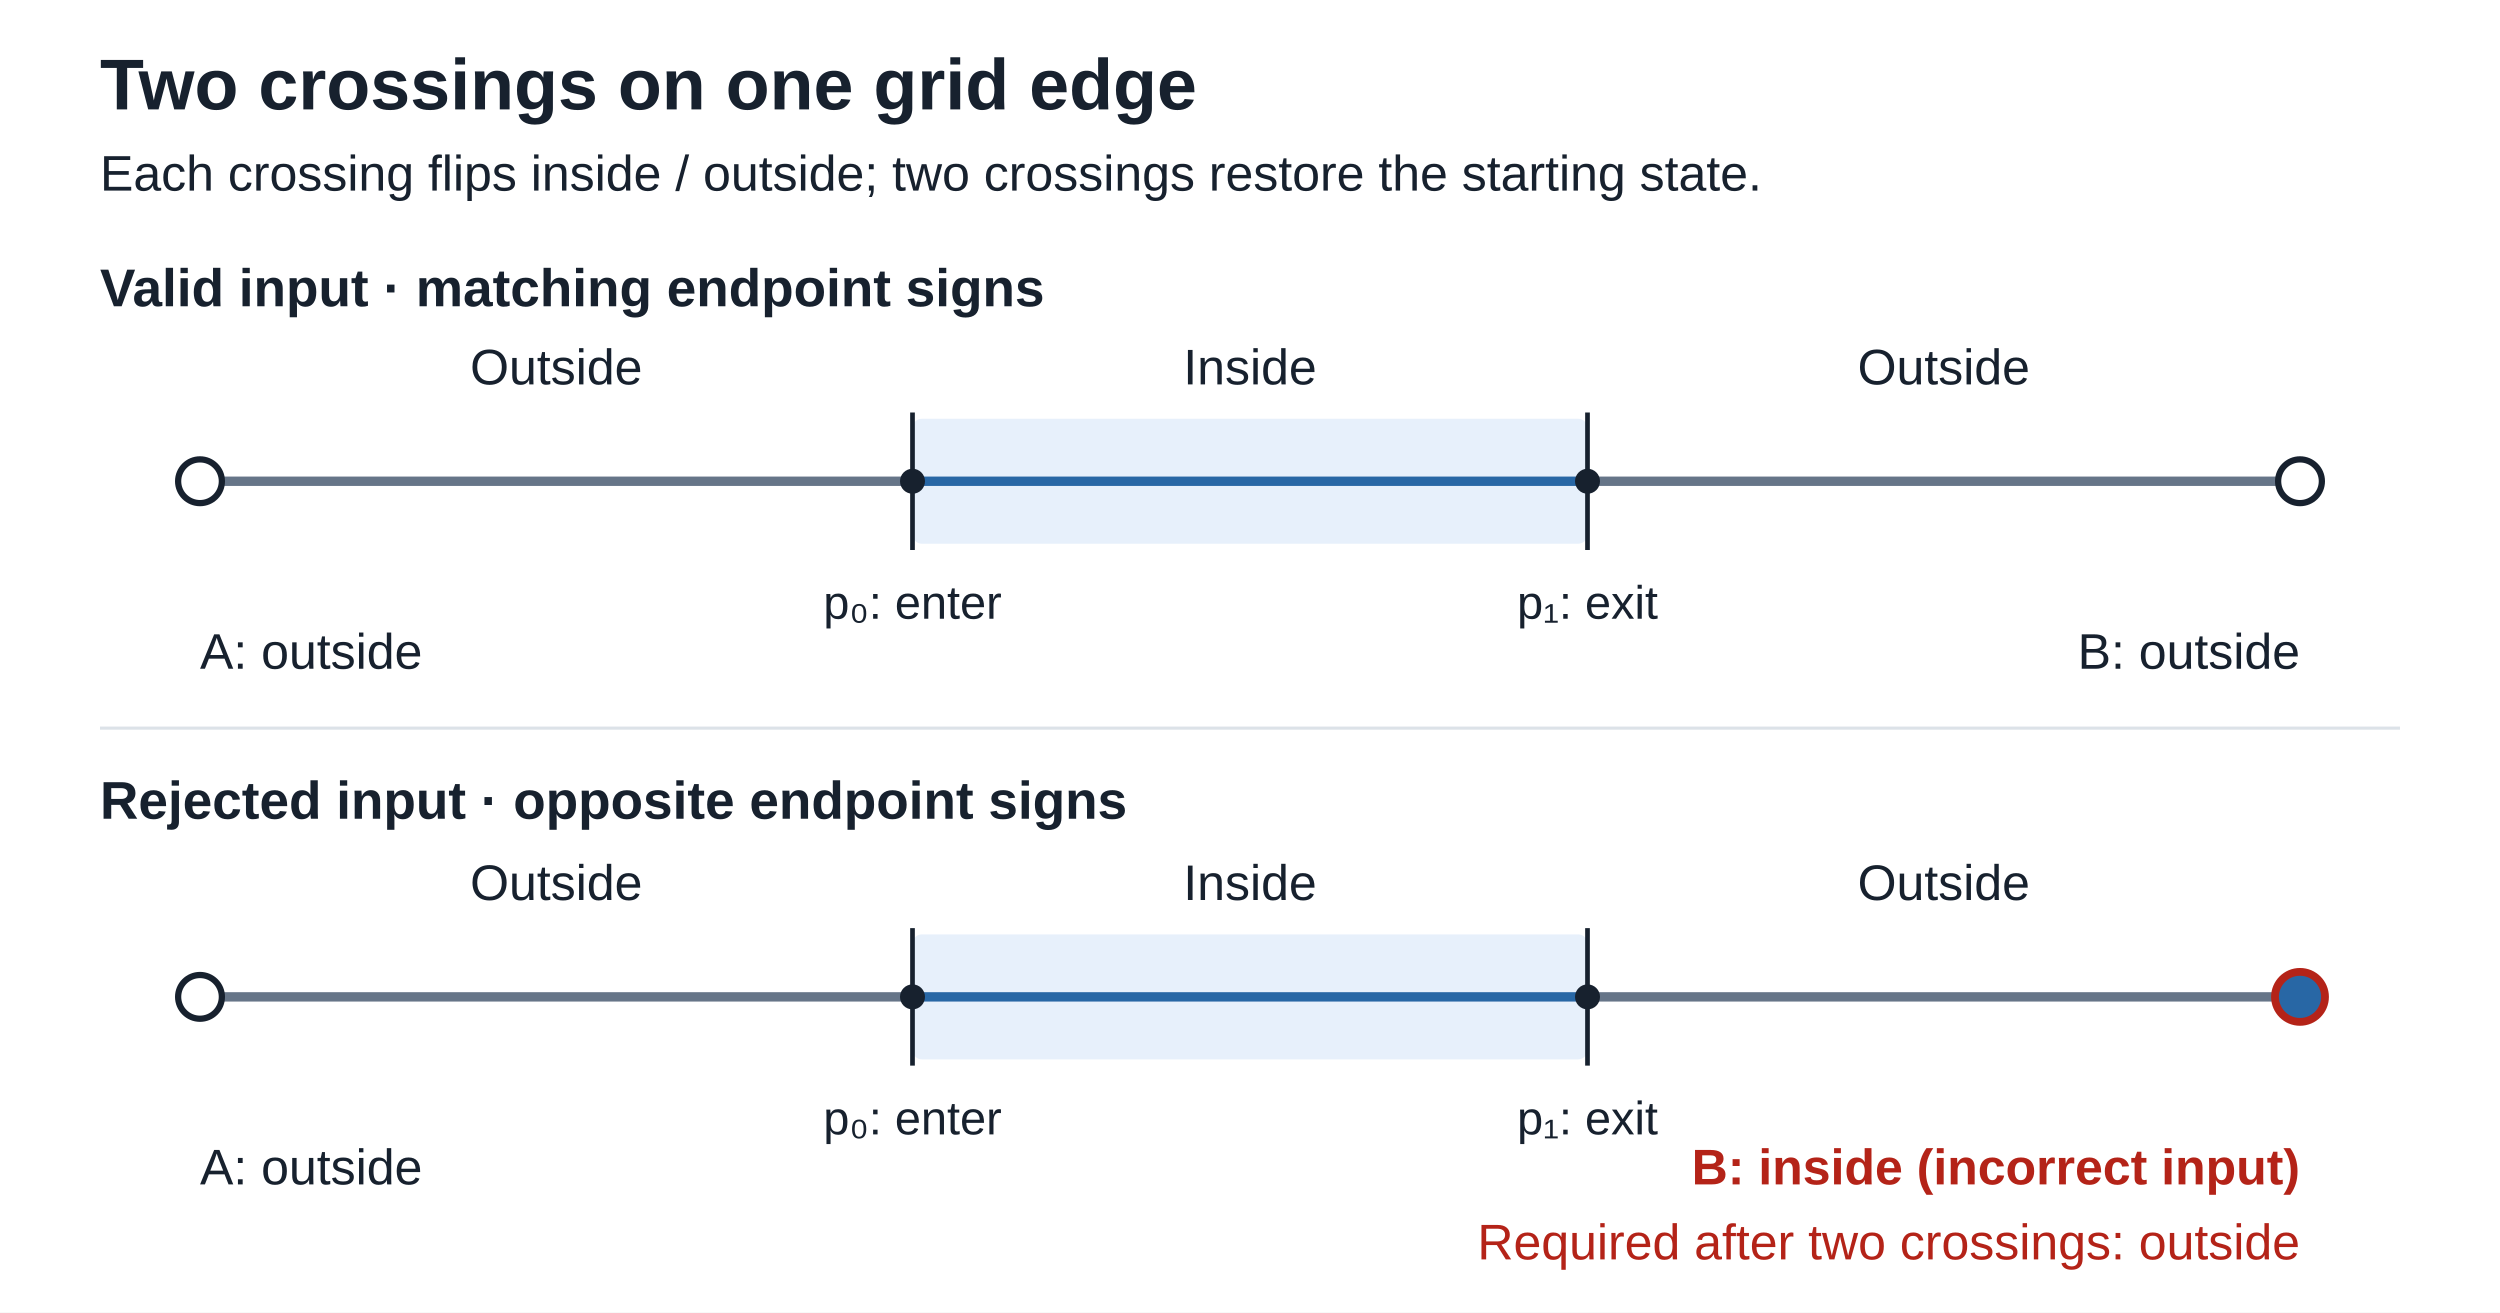
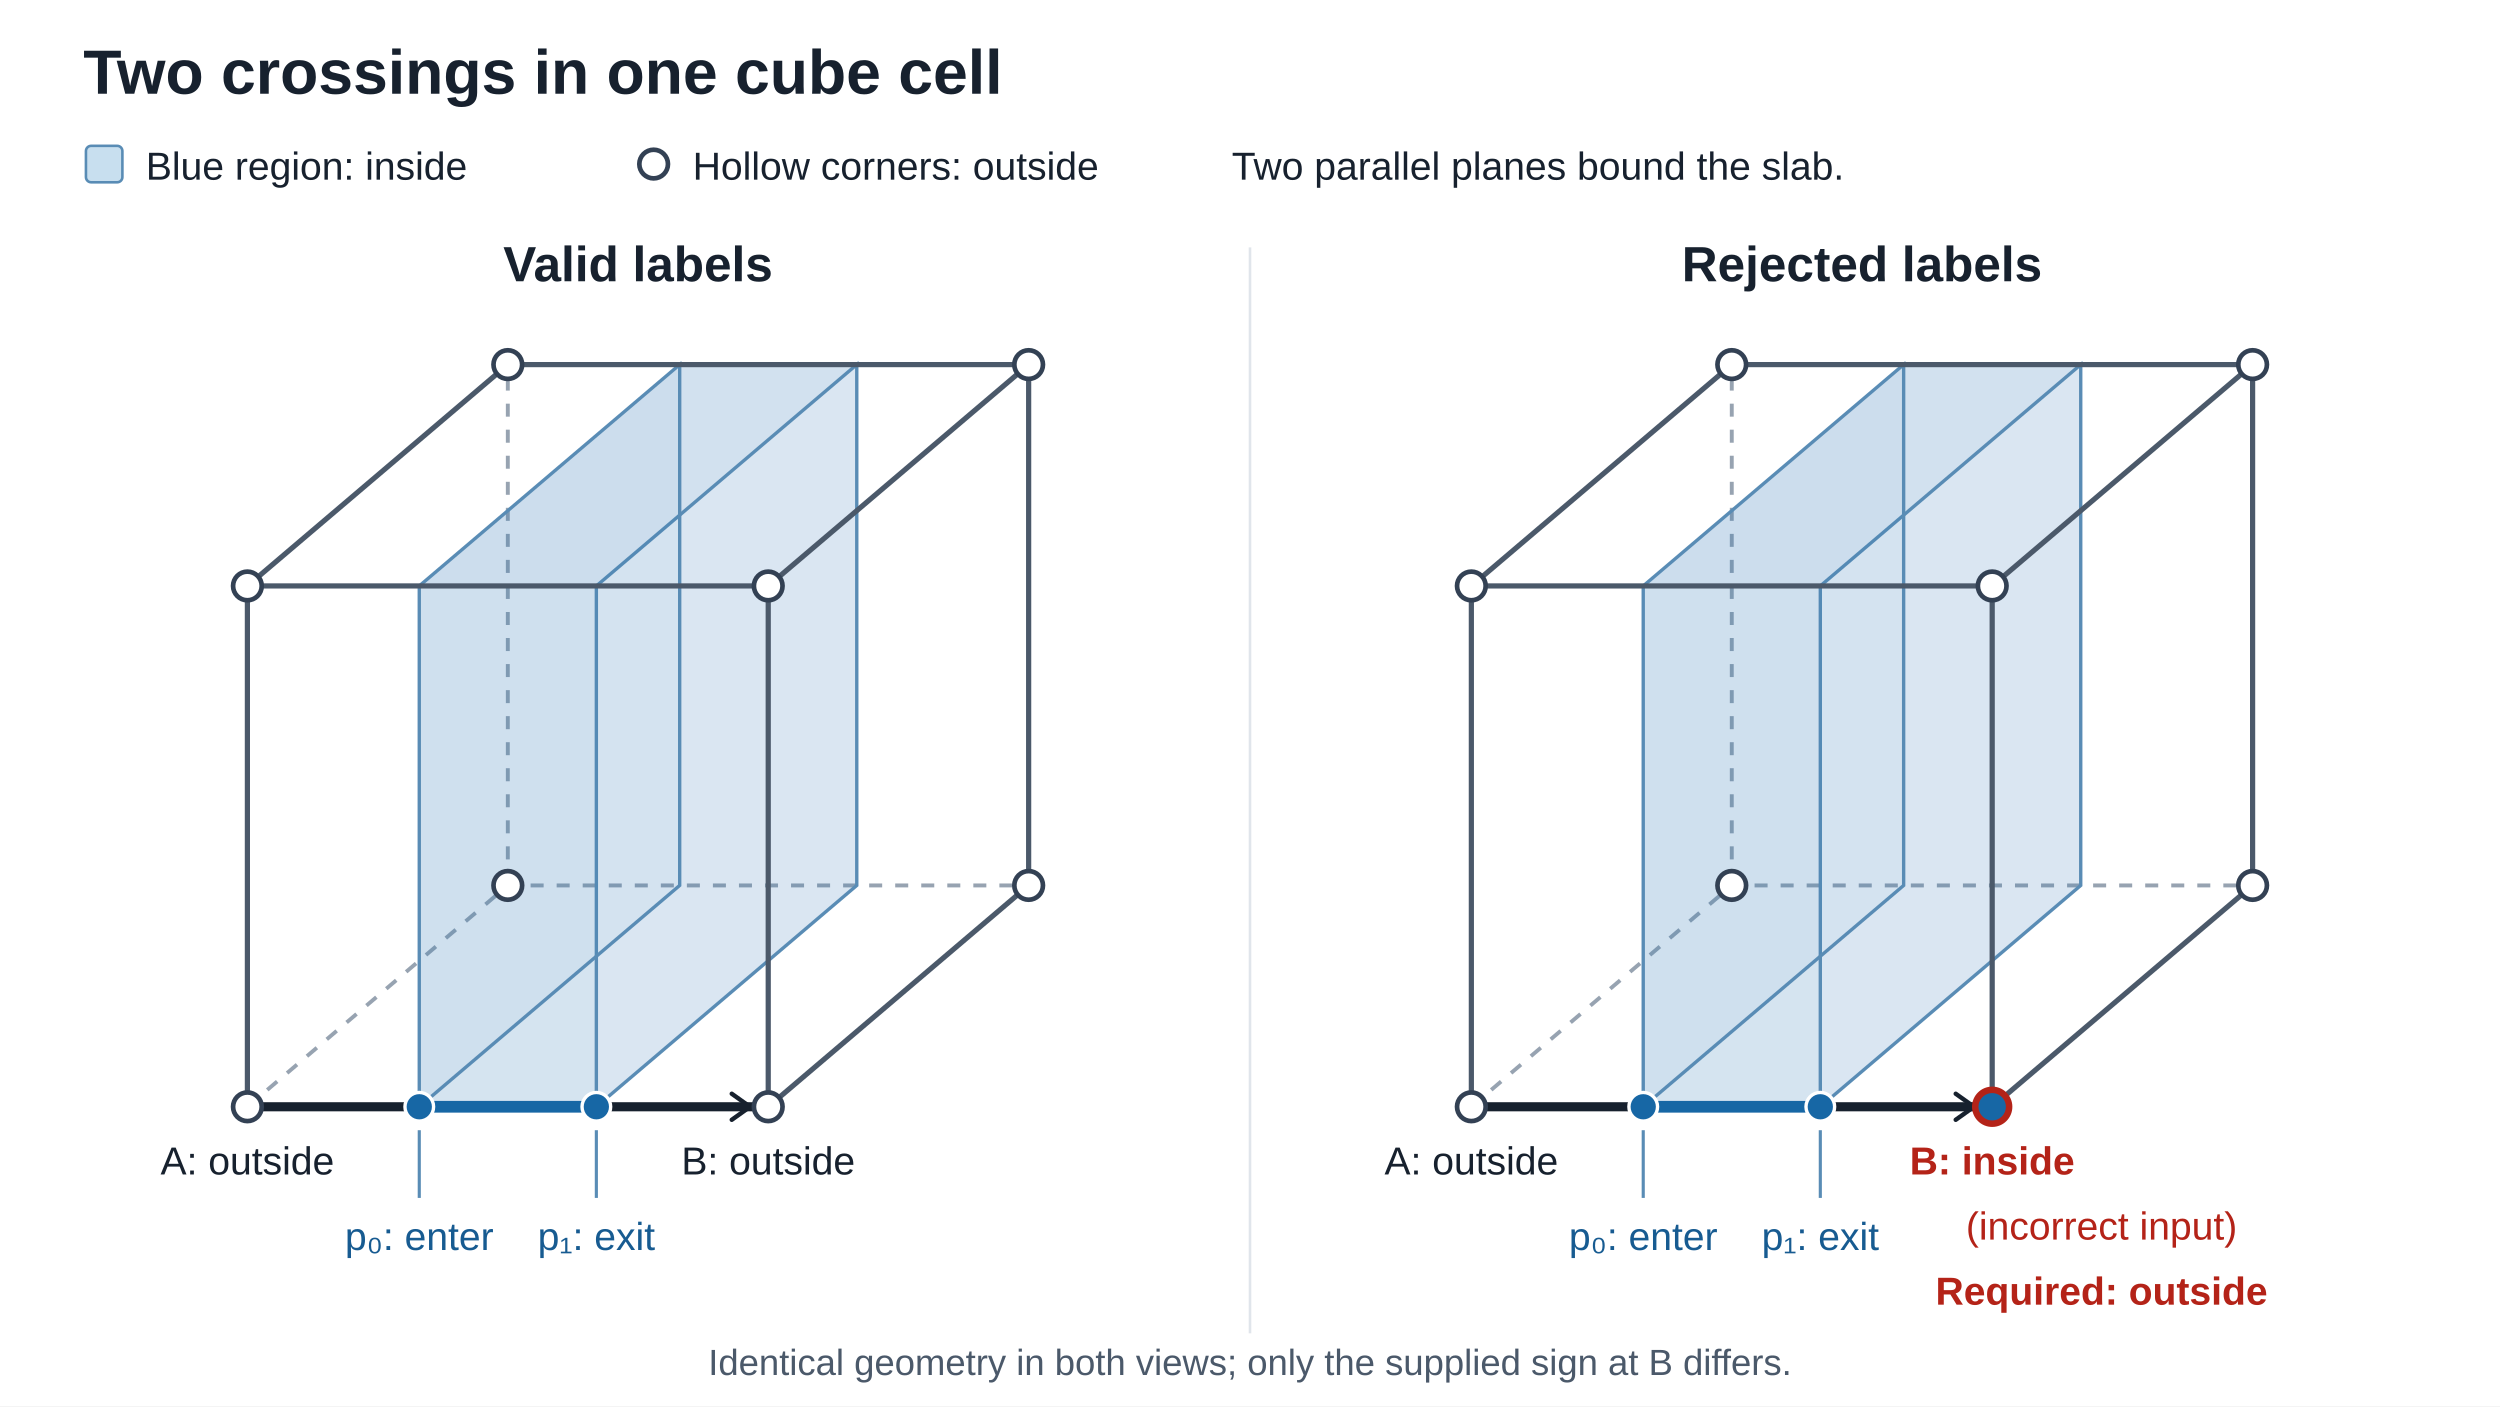
- <svg xmlns="http://www.w3.org/2000/svg" width="800" height="420" viewBox="0 0 800 420" role="img" aria-labelledby="title description">
-   <rect width="800" height="420" fill="#ffffff" />
+ <svg xmlns="http://www.w3.org/2000/svg" width="960" height="540" viewBox="0 0 960 540" role="img" aria-labelledby="title description">
+   <rect width="960" height="540" fill="#ffffff" />
+   <defs>
+     <g id="cube-geometry">
+       <path d="M 95 425 L 195 340 L 395 340 M 195 340 L 195 140" fill="none" stroke="#97a3b1" stroke-width="1.5" stroke-dasharray="5 5" />
+       <path d="M 261 140 H 329 V 340 H 261 Z" fill="#327bb8" fill-opacity="0.08" />
+       <path d="M 161 425 H 229 L 329 340 H 261 Z" fill="#327bb8" fill-opacity="0.08" />
+       <path d="M 161 225 H 229 L 329 140 H 261 Z" fill="#327bb8" fill-opacity="0.16" />
+       <path d="M 161 225 H 229 V 425 H 161 Z" fill="#327bb8" fill-opacity="0.14" />
+       <path d="M 229 425 V 225 L 329 140 V 340 Z" fill="#327bb8" fill-opacity="0.11" stroke="#598cb5" stroke-width="1.3" />
+       <path d="M 161 425 V 225 L 261 140 V 340 Z" fill="#327bb8" fill-opacity="0.11" stroke="#598cb5" stroke-width="1.3" />
+       <path d="M 95 425 V 225 H 295 V 425 Z M 95 225 L 195 140 H 395 V 340 L 295 425 M 295 225 L 395 140" fill="none" stroke="#4b596a" stroke-width="2" stroke-linejoin="round" />
+       <path d="M 95 425 H 161 M 229 425 H 295" fill="none" stroke="#17212e" stroke-width="3.5" />
+       <path d="M 161 425 H 229" fill="none" stroke="#1767a5" stroke-width="4.5" />
+       <path d="M 281 420 L 288 425 L 281 430" fill="none" stroke="#17212e" stroke-width="1.7" stroke-linecap="round" stroke-linejoin="round" />
+       <g fill="#ffffff" stroke="#334154" stroke-width="1.8">
+         <circle cx="95" cy="425" r="5.5" />
+         <circle cx="95" cy="225" r="5.5" />
+         <circle cx="295" cy="225" r="5.5" />
+         <circle cx="195" cy="340" r="5.5" />
+         <circle cx="395" cy="340" r="5.5" />
+         <circle cx="195" cy="140" r="5.5" />
+         <circle cx="395" cy="140" r="5.5" />
+       </g>
+       <g fill="#1767a5" stroke="#ffffff" stroke-width="1.3">
+         <circle cx="161" cy="425" r="5.5" />
+         <circle cx="229" cy="425" r="5.5" />
+       </g>
+       <path d="M 161 434 V 460 M 229 434 V 460" fill="none" stroke="#598cb5" stroke-width="1.2" />
+     </g>
+   </defs>
  <g font-family="Arial, Helvetica, sans-serif" fill="#17212e">
-     <text x="32" y="35" font-size="23" font-weight="700">Two crossings on one grid edge</text>
-     <text x="32" y="61" font-size="16">Each crossing flips inside / outside; two crossings restore the starting state.</text>
-     <text x="32" y="98" font-size="17" font-weight="700">Valid input · matching endpoint signs</text>
-     <g font-size="16" text-anchor="middle">
-       <text x="178" y="123">Outside</text>
-       <text x="400" y="123">Inside</text>
-       <text x="622" y="123">Outside</text>
+     <text x="32" y="36" font-size="24" font-weight="700">Two crossings in one cube cell</text>
+     <rect x="33" y="56" width="14" height="14" rx="2" fill="#c8dfef" stroke="#598cb5" />
+     <text x="56" y="69" font-size="15">Blue region: inside</text>
+     <circle cx="251" cy="63" r="5.5" fill="#ffffff" stroke="#334154" stroke-width="1.8" />
+     <text x="266" y="69" font-size="15">Hollow corners: outside</text>
+     <text x="473" y="69" font-size="15">Two parallel planes bound the slab.</text>
+     <path d="M 480 95 V 512" fill="none" stroke="#e0e5eb" />
+     <text x="245" y="108" font-size="19" font-weight="700" text-anchor="middle">Valid labels</text>
+     <use href="#cube-geometry" />
+     <circle cx="295" cy="425" r="5.5" fill="#ffffff" stroke="#334154" stroke-width="1.8" />
+     <g font-size="15" text-anchor="middle">
+       <text x="95" y="451">A: outside</text>
+       <text x="295" y="451">B: outside</text>
+       <text x="161" y="480" fill="#175b91">p₀: enter</text>
+       <text x="229" y="480" fill="#175b91">p₁: exit</text>
    </g>
-     <rect x="292" y="134" width="216" height="40" rx="3" fill="#e7f0fb" />
-     <path d="M 64 154 H 292 M 508 154 H 736" fill="none" stroke="#667588" stroke-width="3" />
-     <path d="M 292 154 H 508" fill="none" stroke="#2867a5" stroke-width="3" />
-     <path d="M 292 132 V 176 M 508 132 V 176" fill="none" stroke="#17212e" stroke-width="1.5" />
-     <circle cx="292" cy="154" r="4" fill="#17212e" />
-     <circle cx="508" cy="154" r="4" fill="#17212e" />
-     <circle cx="64" cy="154" r="7" fill="#ffffff" stroke="#17212e" stroke-width="2" />
-     <circle cx="736" cy="154" r="7" fill="#ffffff" stroke="#17212e" stroke-width="2" />
+     <text x="715" y="108" font-size="19" font-weight="700" text-anchor="middle">Rejected labels</text>
+     <use href="#cube-geometry" transform="translate(470 0)" />
+     <circle cx="765" cy="425" r="6.5" fill="#1767a5" stroke="#b42318" stroke-width="2.5" />
    <g font-size="15" text-anchor="middle">
-       <text x="292" y="198">p₀: enter</text>
-       <text x="508" y="198">p₁: exit</text>
+       <text x="565" y="451">A: outside</text>
+       <text x="765" y="451" fill="#b42318" font-weight="700">B: inside</text>
+       <text x="631" y="480" fill="#175b91">p₀: enter</text>
+       <text x="699" y="480" fill="#175b91">p₁: exit</text>
+       <text x="807" y="476" fill="#b42318">(incorrect input)</text>
+       <text x="807" y="501" fill="#b42318" font-weight="700">Required: outside</text>
    </g>
-     <text x="64" y="214" font-size="16">A: outside</text>
-     <text x="736" y="214" font-size="16" text-anchor="end">B: outside</text>
-     <path d="M 32 233 H 768" fill="none" stroke="#dce2e8" />
-     <text x="32" y="262" font-size="17" font-weight="700">Rejected input · opposite endpoint signs</text>
-     <g font-size="16" text-anchor="middle">
-       <text x="178" y="288">Outside</text>
-       <text x="400" y="288">Inside</text>
-       <text x="622" y="288">Outside</text>
-     </g>
-     <rect x="292" y="299" width="216" height="40" rx="3" fill="#e7f0fb" />
-     <path d="M 64 319 H 292 M 508 319 H 736" fill="none" stroke="#667588" stroke-width="3" />
-     <path d="M 292 319 H 508" fill="none" stroke="#2867a5" stroke-width="3" />
-     <path d="M 292 297 V 341 M 508 297 V 341" fill="none" stroke="#17212e" stroke-width="1.5" />
-     <circle cx="292" cy="319" r="4" fill="#17212e" />
-     <circle cx="508" cy="319" r="4" fill="#17212e" />
-     <circle cx="64" cy="319" r="7" fill="#ffffff" stroke="#17212e" stroke-width="2" />
-     <circle cx="736" cy="319" r="8" fill="#2867a5" stroke="#b42318" stroke-width="2.5" />
-     <g font-size="15" text-anchor="middle">
-       <text x="292" y="363">p₀: enter</text>
-       <text x="508" y="363">p₁: exit</text>
-     </g>
-     <text x="64" y="379" font-size="16">A: outside</text>
-     <g fill="#b42318" text-anchor="end">
-       <text x="736" y="379" font-size="16" font-weight="700">B: inside (incorrect input)</text>
-       <text x="736" y="403" font-size="16">Required after two crossings: outside</text>
-     </g>
+     <text x="480" y="528" font-size="14" fill="#4b596a" text-anchor="middle">Identical geometry in both views; only the supplied sign at B differs.</text>
  </g>
</svg>
